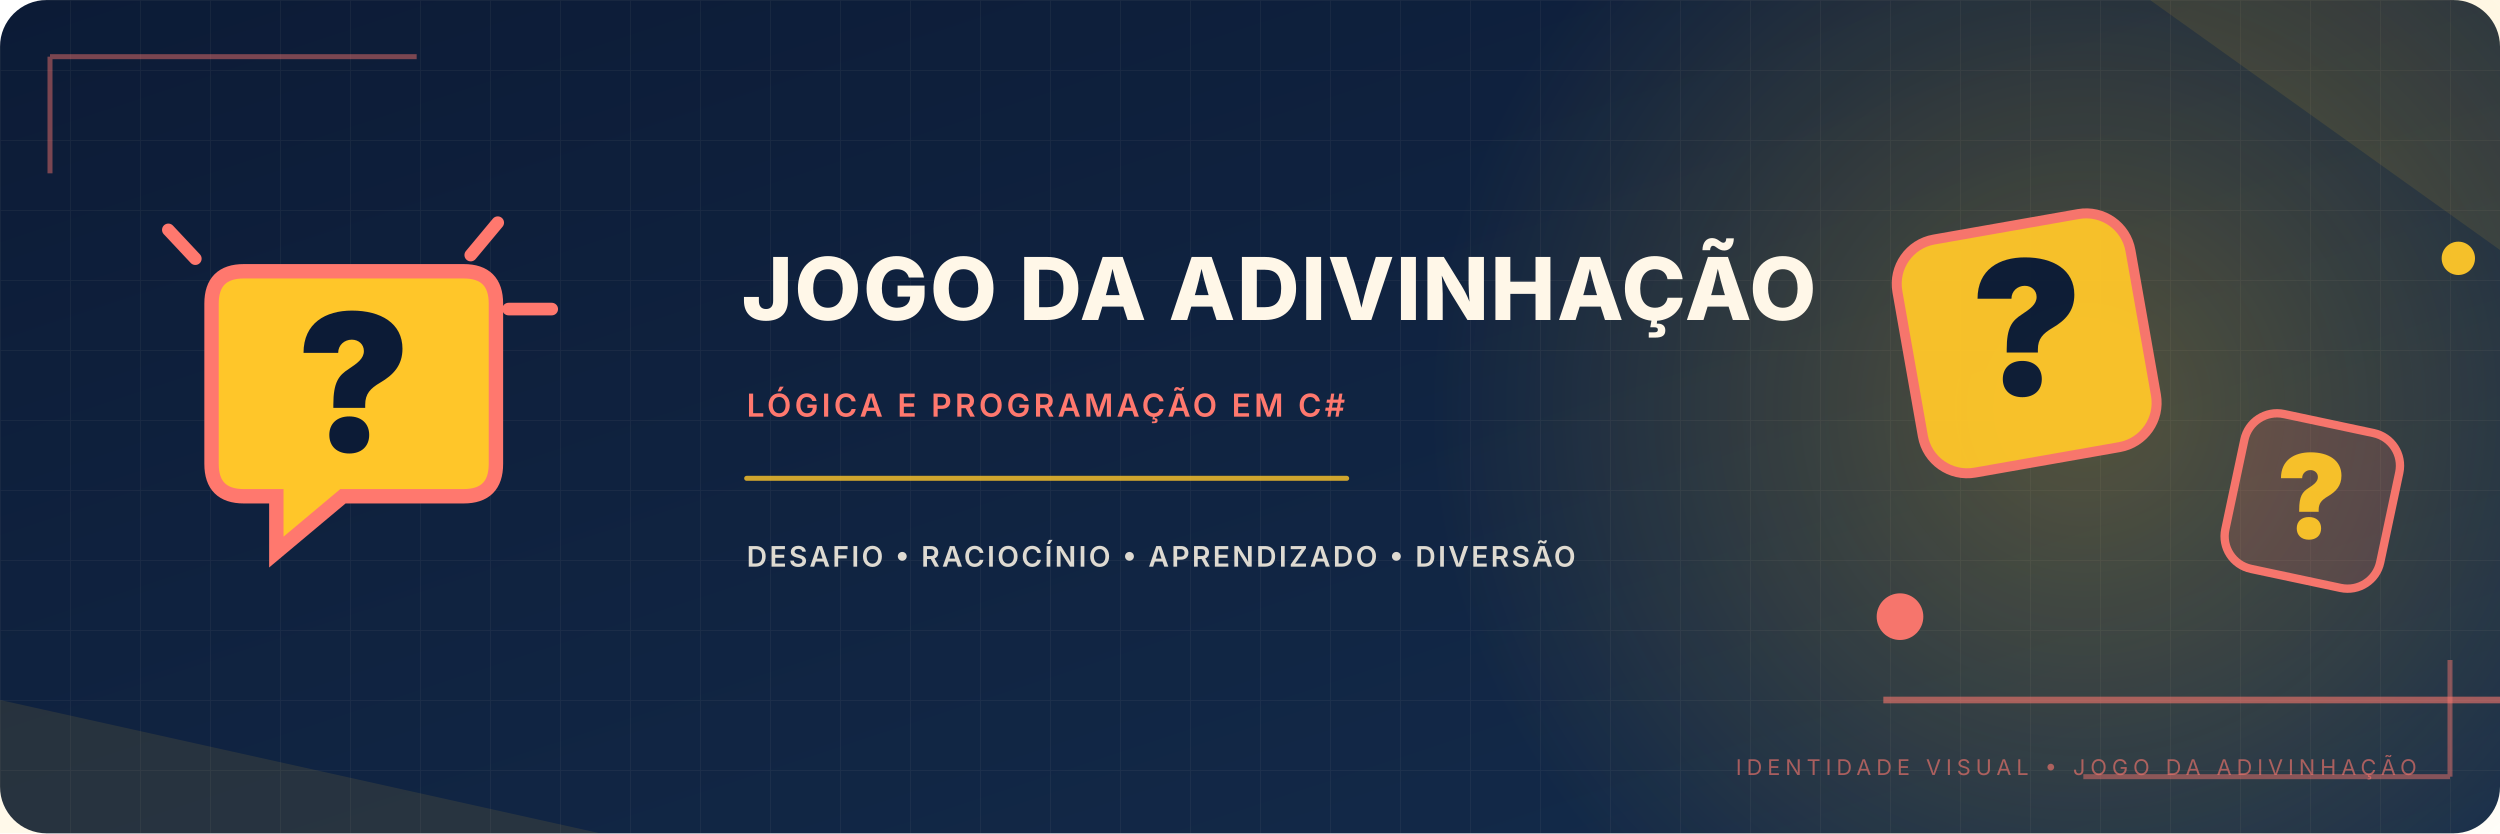
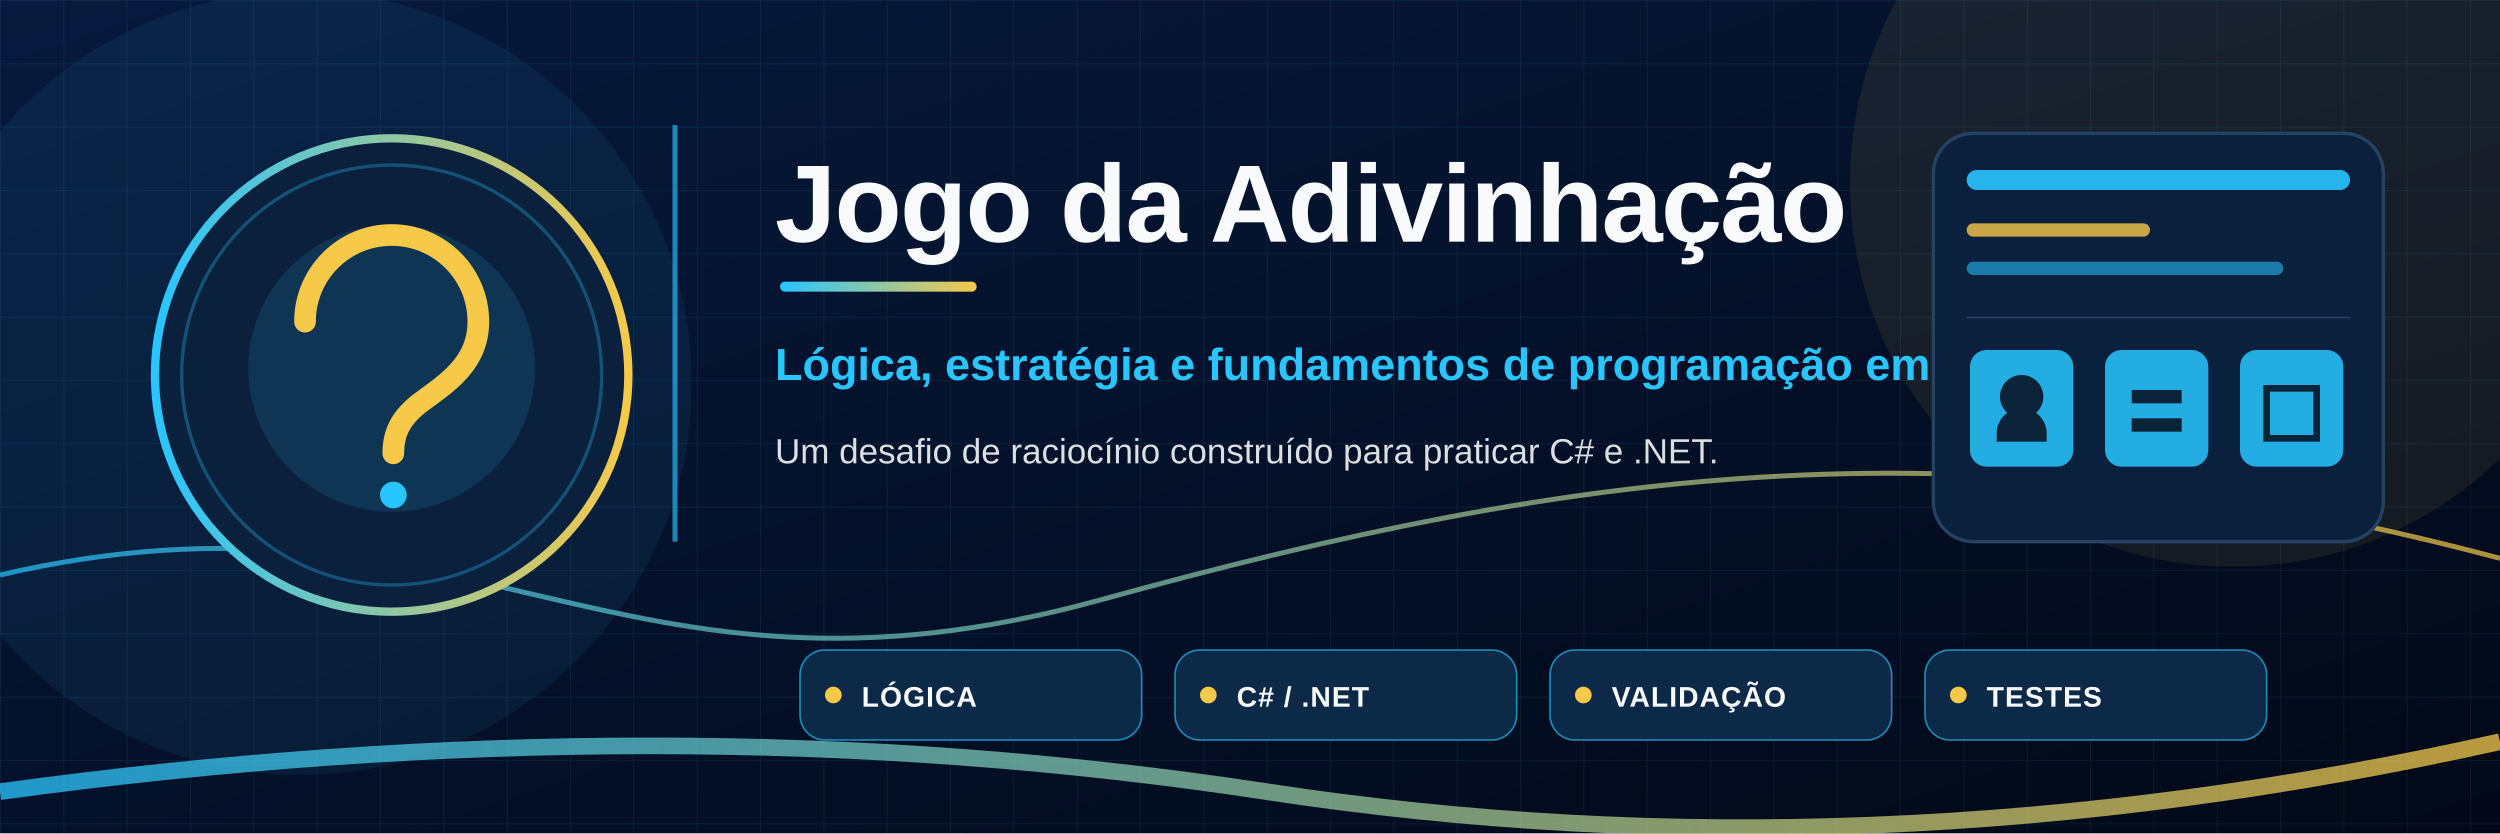
<svg xmlns="http://www.w3.org/2000/svg" width="1500" height="500" viewBox="0 0 1500 500" role="img" aria-labelledby="title desc">
  <defs>
    <linearGradient id="bg" x1="0" y1="0" x2="1" y2="1">
-       <stop stop-color="#0C1B36" />
-       <stop offset="1" stop-color="#142C4C" />
+       <stop stop-color="#071A3D" />
+       <stop offset="1" stop-color="#020817" />
    </linearGradient>
-     <linearGradient id="accent" x1="0" y1="0" x2="1" y2="0">
-       <stop stop-color="#FF786E" />
-       <stop offset="1" stop-color="#FFC629" />
+     <linearGradient id="glow" x1="0" y1="0" x2="1" y2="0">
+       <stop stop-color="#28C5FF" />
+       <stop offset="1" stop-color="#F7C948" />
    </linearGradient>
-     <radialGradient id="glow">
-       <stop stop-color="#FFC629" stop-opacity=".28" />
-       <stop offset="1" stop-color="#FFC629" stop-opacity="0" />
-     </radialGradient>
-     <pattern id="grid" width="42" height="42" patternUnits="userSpaceOnUse">
-       <path d="M42 0H0V42" fill="none" stroke="#FFF7E8" stroke-opacity=".055" stroke-width="1" />
+     <pattern id="grid" width="38" height="38" patternUnits="userSpaceOnUse">
+       <path d="M38 0H0V38" fill="none" stroke="#28C5FF" stroke-opacity=".10" />
    </pattern>
  </defs>
-   <rect width="1500" height="500" rx="28" fill="url(#bg)" />
-   <rect width="1500" height="500" rx="28" fill="url(#grid)" />
-   <circle cx="1250" cy="245" r="390" fill="url(#glow)" />
-   <path d="M0 420 360 500H0zM1500 0h-210l210 150z" fill="#FFC629" opacity=".10" />
-   <path d="M30 34h220M30 34v70M1470 466h-220M1470 466v-70" stroke="#FF786E" stroke-width="3" opacity=".45" />
-   <g transform="translate(74 112) scale(1.08)">
-     <path d="M49 65q0-18 18-18h122q18 0 18 18v89q0 18-18 18h-67l-37 31v-31H67q-18 0-18-18z" fill="#FFC629" stroke="#FF786E" stroke-width="8" />
-     <text x="128" y="147" text-anchor="middle" fill="#0C1B36" font-family="Inter,Segoe UI,Arial,sans-serif" font-size="106" font-weight="900">?</text>
-     <path d="M193 38l15-18M214 68h24M40 40 25 24" stroke="#FF786E" stroke-width="7" stroke-linecap="round" />
-   </g>
-   <path d="M390 110v280" stroke="url(#accent)" stroke-width="4" opacity=".8" />
-   <text x="445" y="192" fill="#FFF7E8" font-family="Inter,Segoe UI,Arial,sans-serif" font-size="52" font-weight="800" letter-spacing="1">JOGO DA ADIVINHAÇÃO</text>
-   <text x="448" y="250" fill="#FF786E" font-family="Inter,Segoe UI,Arial,sans-serif" font-size="19" font-weight="600" letter-spacing="2">LÓGICA E PROGRAMAÇÃO EM C#</text>
-   <path d="M448 287h360" stroke="#FFC629" stroke-width="3" stroke-linecap="round" opacity=".8" />
-   <text x="448" y="340" fill="#FFF7E8" opacity=".86" font-family="Inter,Segoe UI,Arial,sans-serif" font-size="17" font-weight="600" letter-spacing="1.4">DESAFIO  •  RACIOCÍNIO  •  APRENDIZADO  •  DIVERSÃO</text>
-   <g opacity=".95">
-     <g transform="translate(1110 80)">
-       <rect x="35" y="55" width="142" height="142" rx="27" fill="#FFC629" stroke="#FF786E" stroke-width="6" transform="rotate(-10 106 126)" />
-       <text x="106" y="157" text-anchor="middle" fill="#0C1B36" font-family="Inter,Segoe UI,Arial,sans-serif" font-size="112" font-weight="900">?</text>
-       <rect x="230" y="173" width="95" height="95" rx="20" fill="#FF786E" fill-opacity=".18" stroke="#FF786E" stroke-width="5" transform="rotate(12 277 220)" />
-       <text x="277" y="243" text-anchor="middle" fill="#FFC629" font-family="Inter,Segoe UI,Arial,sans-serif" font-size="70" font-weight="900">?</text>
-       <circle cx="30" cy="290" r="14" fill="#FF786E" />
-       <circle cx="365" cy="75" r="10" fill="#FFC629" />
-       <path d="M20 340h380" stroke="#FF786E" stroke-width="4" opacity=".6" />
+   <rect width="1500" height="500" fill="url(#bg)" />
+   <rect width="1500" height="500" fill="url(#grid)" />
+   <circle cx="180" cy="230" r="235" fill="#28C5FF" opacity=".07" />
+   <circle cx="1340" cy="110" r="230" fill="#F7C948" opacity=".08" />
+   <path d="M0 345C280 280 370 440 660 360s520-110 840-25" fill="none" stroke="url(#glow)" stroke-width="3" opacity=".7" />
+   <path d="M0 475Q400 420 760 475T1500 445" fill="none" stroke="url(#glow)" stroke-width="10" opacity=".75" />
+   <g transform="translate(75 65)">
+     <circle cx="160" cy="160" r="142" fill="#0B203C" stroke="url(#glow)" stroke-width="5" />
+     <circle cx="160" cy="160" r="126" fill="none" stroke="#28C5FF" stroke-opacity=".3" stroke-width="2" />
+     <g transform="translate(32 28)">
+       <circle cx="128" cy="128" r="86" fill="#28C5FF" opacity=".13" />
+       <path d="M76 100a52 52 0 1 1 104 0c0 25-19 37-34 48-12 9-17 18-17 31" fill="none" stroke="#F7C948" stroke-width="13" stroke-linecap="round" />
+       <circle cx="129" cy="204" r="8" fill="#28C5FF" />
    </g>
  </g>
-   <text x="1450" y="465" text-anchor="end" fill="#FF786E" opacity=".6" font-family="Inter,Segoe UI,Arial,sans-serif" font-size="13" letter-spacing="3">IDENTIDADE VISUAL • JOGO DA ADIVINHAÇÃO</text>
+   <path d="M405 75V325" stroke="#28C5FF" stroke-width="3" opacity=".65" />
+   <text x="465" y="145" font-family="Arial,sans-serif" font-size="66" font-weight="800" fill="#F8FAFC" letter-spacing="-1">Jogo da Adivinhação</text>
+   <rect x="468" y="169" width="118" height="6" rx="3" fill="url(#glow)" />
+   <text x="465" y="228" font-family="Arial,sans-serif" font-size="27" font-weight="700" fill="#28C5FF">Lógica, estratégia e fundamentos de programação em C#</text>
+   <text x="465" y="278" font-family="Arial,sans-serif" font-size="21" fill="#F8FAFC" opacity=".88">Um desafio de raciocínio construído para praticar C# e .NET.</text>
+   <g transform="translate(1160 80)">
+     <rect width="270" height="245" rx="24" fill="#0B203C" stroke="#244263" stroke-width="2" />
+     <rect x="20" y="22" width="230" height="12" rx="6" fill="#28C5FF" opacity=".9" />
+     <rect x="20" y="54" width="110" height="8" rx="4" fill="#F7C948" opacity=".8" />
+     <rect x="20" y="77" width="190" height="8" rx="4" fill="#28C5FF" opacity=".55" />
+     <rect x="20" y="110" width="230" height="1" fill="#244263" />
+     <g fill="#28C5FF" opacity=".85">
+       <rect x="22" y="130" width="62" height="70" rx="10" />
+       <rect x="103" y="130" width="62" height="70" rx="10" />
+       <rect x="184" y="130" width="62" height="70" rx="10" />
+     </g>
+     <g fill="#071426" opacity=".9">
+       <circle cx="53" cy="158" r="13" />
+       <path d="M38 185h30v-5a15 15 0 0 0-30 0Z" />
+       <path d="M119 154h30v8h-30zm0 17h30v8h-30z" />
+       <path d="M200 153h30v30h-30z" fill="none" stroke="#071426" stroke-width="4" />
+     </g>
+   </g>
+   <g transform="translate(480 390)">
+     <rect width="205" height="54" rx="15" fill="#0D2948" stroke="#28C5FF" stroke-opacity=".65" />
+     <circle cx="20" cy="27" r="5" fill="#F7C948" />
+     <text x="37" y="34" font-family="Arial,sans-serif" font-size="17" font-weight="700" letter-spacing=".6" fill="#F8FAFC">LÓGICA</text>
+   </g>
+   <g transform="translate(705 390)">
+     <rect width="205" height="54" rx="15" fill="#0D2948" stroke="#28C5FF" stroke-opacity=".65" />
+     <circle cx="20" cy="27" r="5" fill="#F7C948" />
+     <text x="37" y="34" font-family="Arial,sans-serif" font-size="17" font-weight="700" letter-spacing=".6" fill="#F8FAFC">C# / .NET</text>
+   </g>
+   <g transform="translate(930 390)">
+     <rect width="205" height="54" rx="15" fill="#0D2948" stroke="#28C5FF" stroke-opacity=".65" />
+     <circle cx="20" cy="27" r="5" fill="#F7C948" />
+     <text x="37" y="34" font-family="Arial,sans-serif" font-size="17" font-weight="700" letter-spacing=".6" fill="#F8FAFC">VALIDAÇÃO</text>
+   </g>
+   <g transform="translate(1155 390)">
+     <rect width="205" height="54" rx="15" fill="#0D2948" stroke="#28C5FF" stroke-opacity=".65" />
+     <circle cx="20" cy="27" r="5" fill="#F7C948" />
+     <text x="37" y="34" font-family="Arial,sans-serif" font-size="17" font-weight="700" letter-spacing=".6" fill="#F8FAFC">TESTES</text>
+   </g>
</svg>
